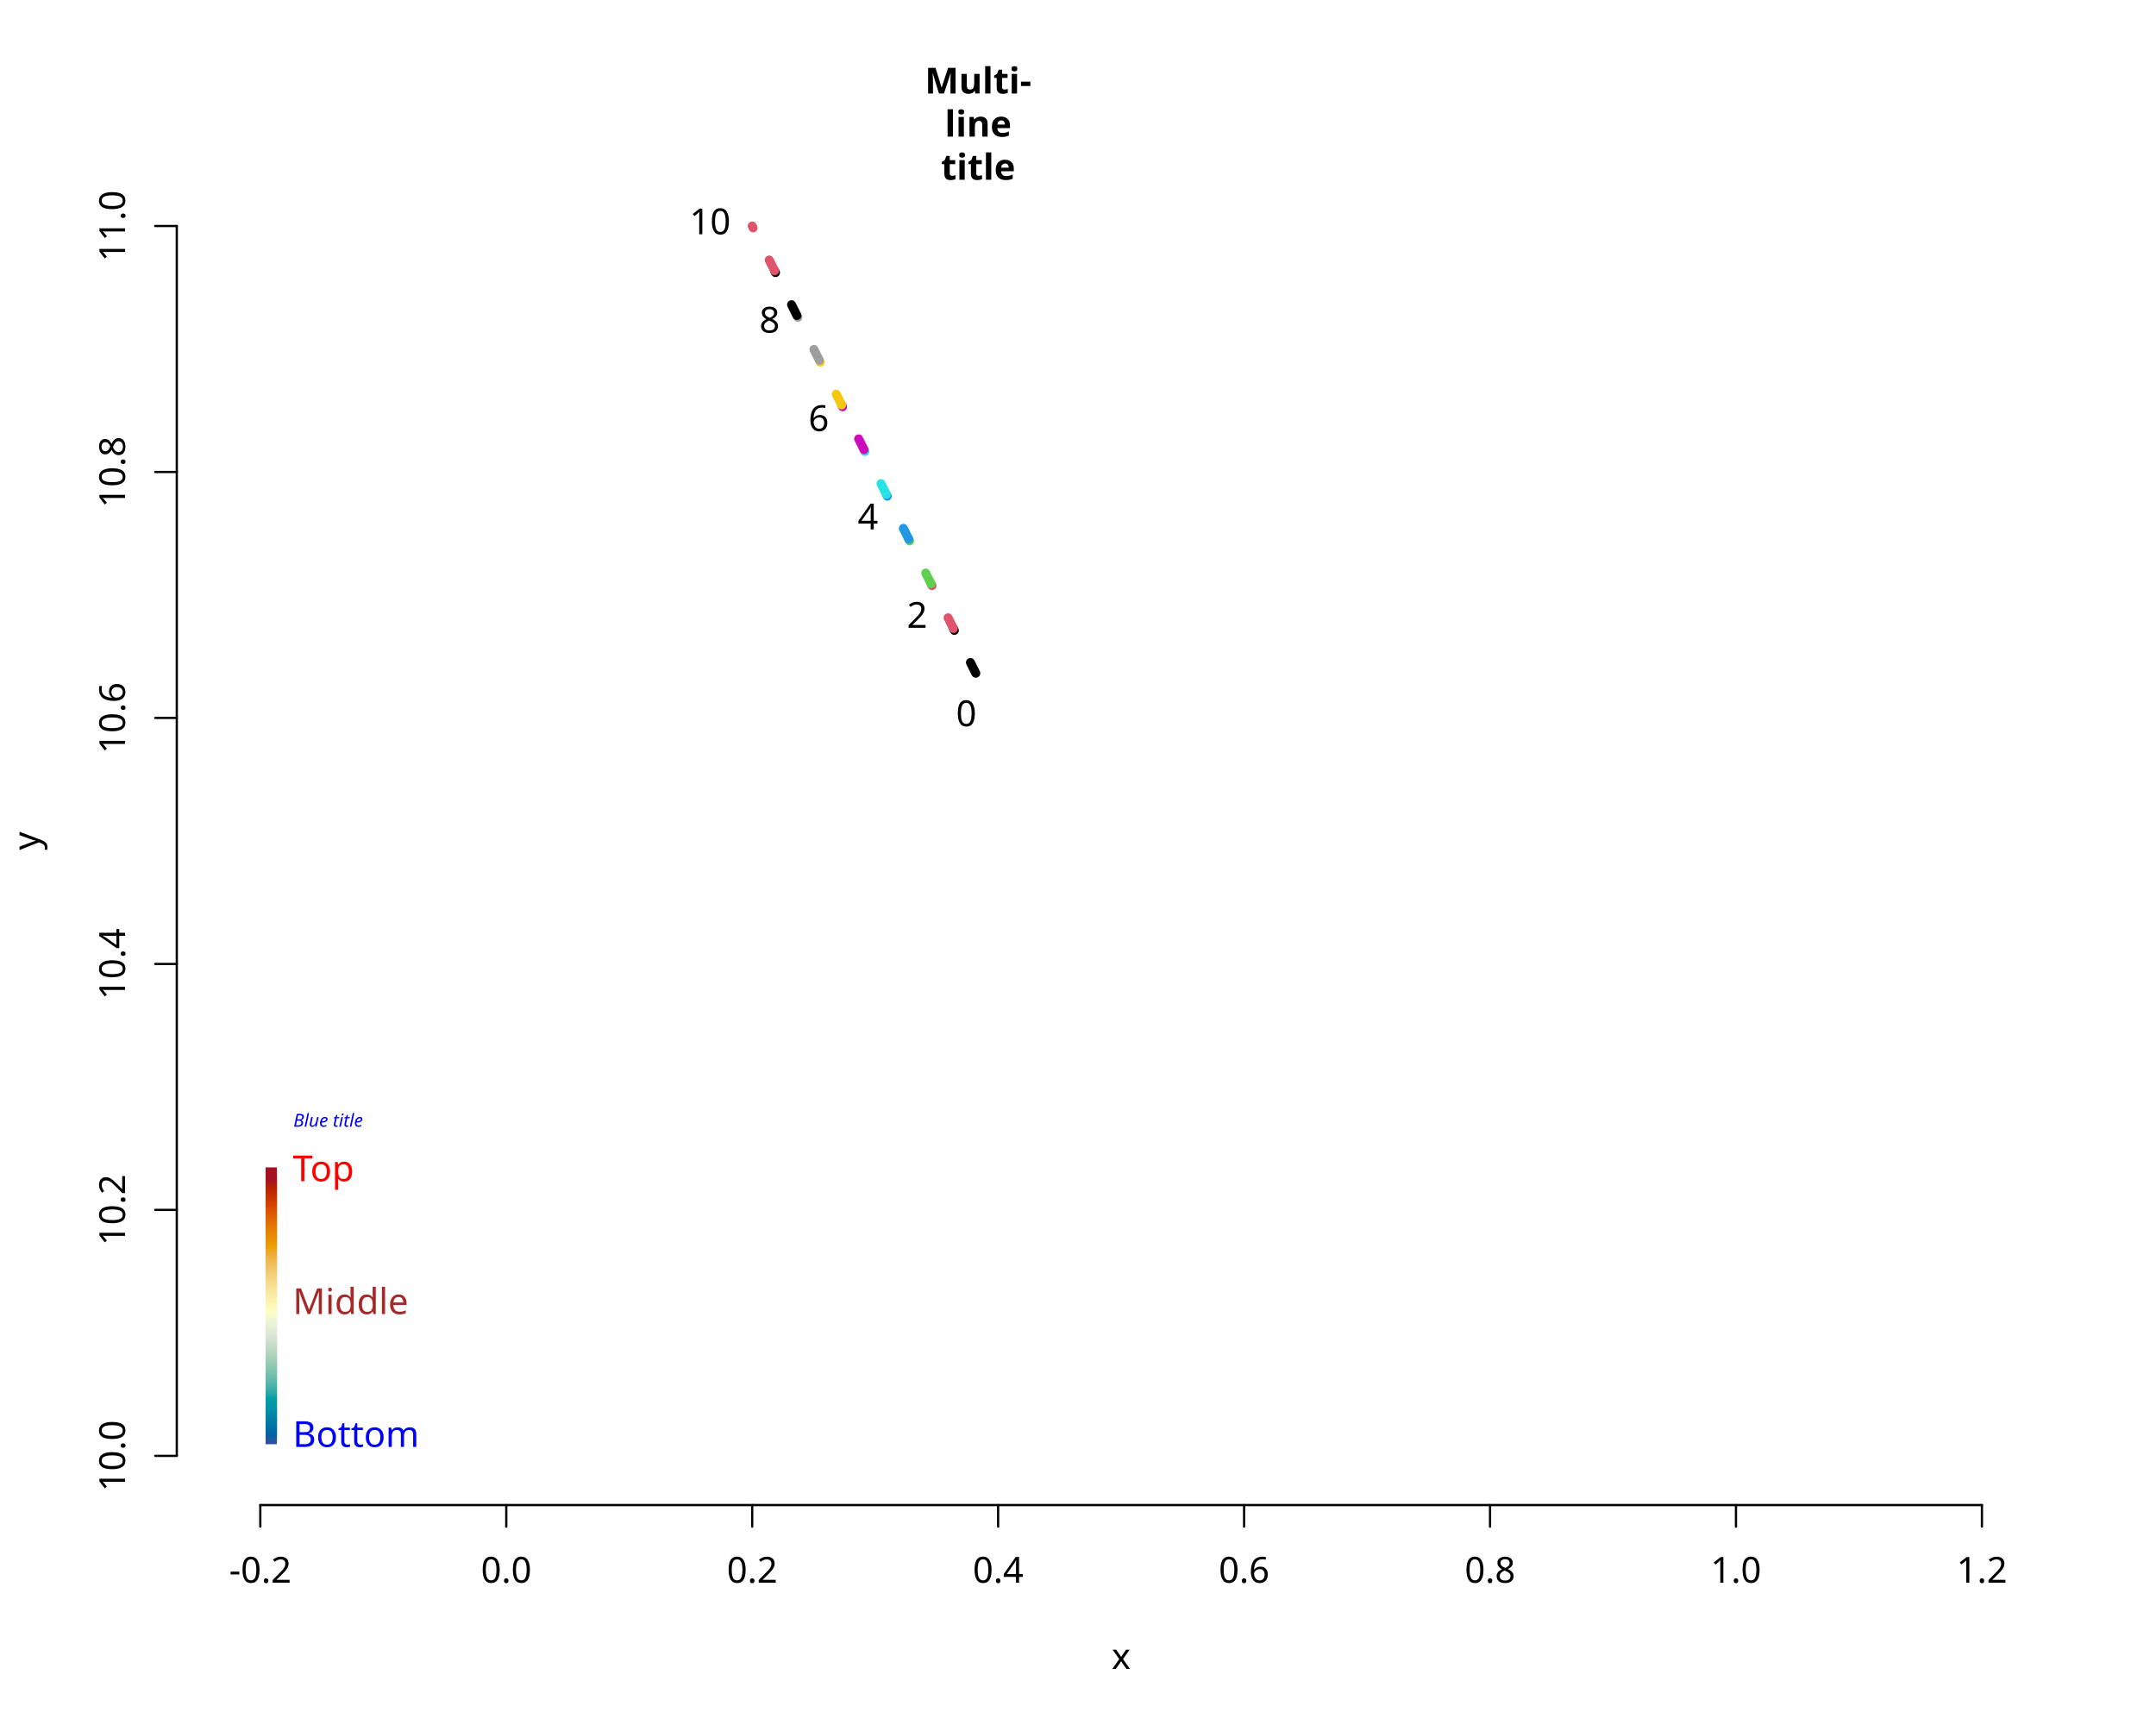
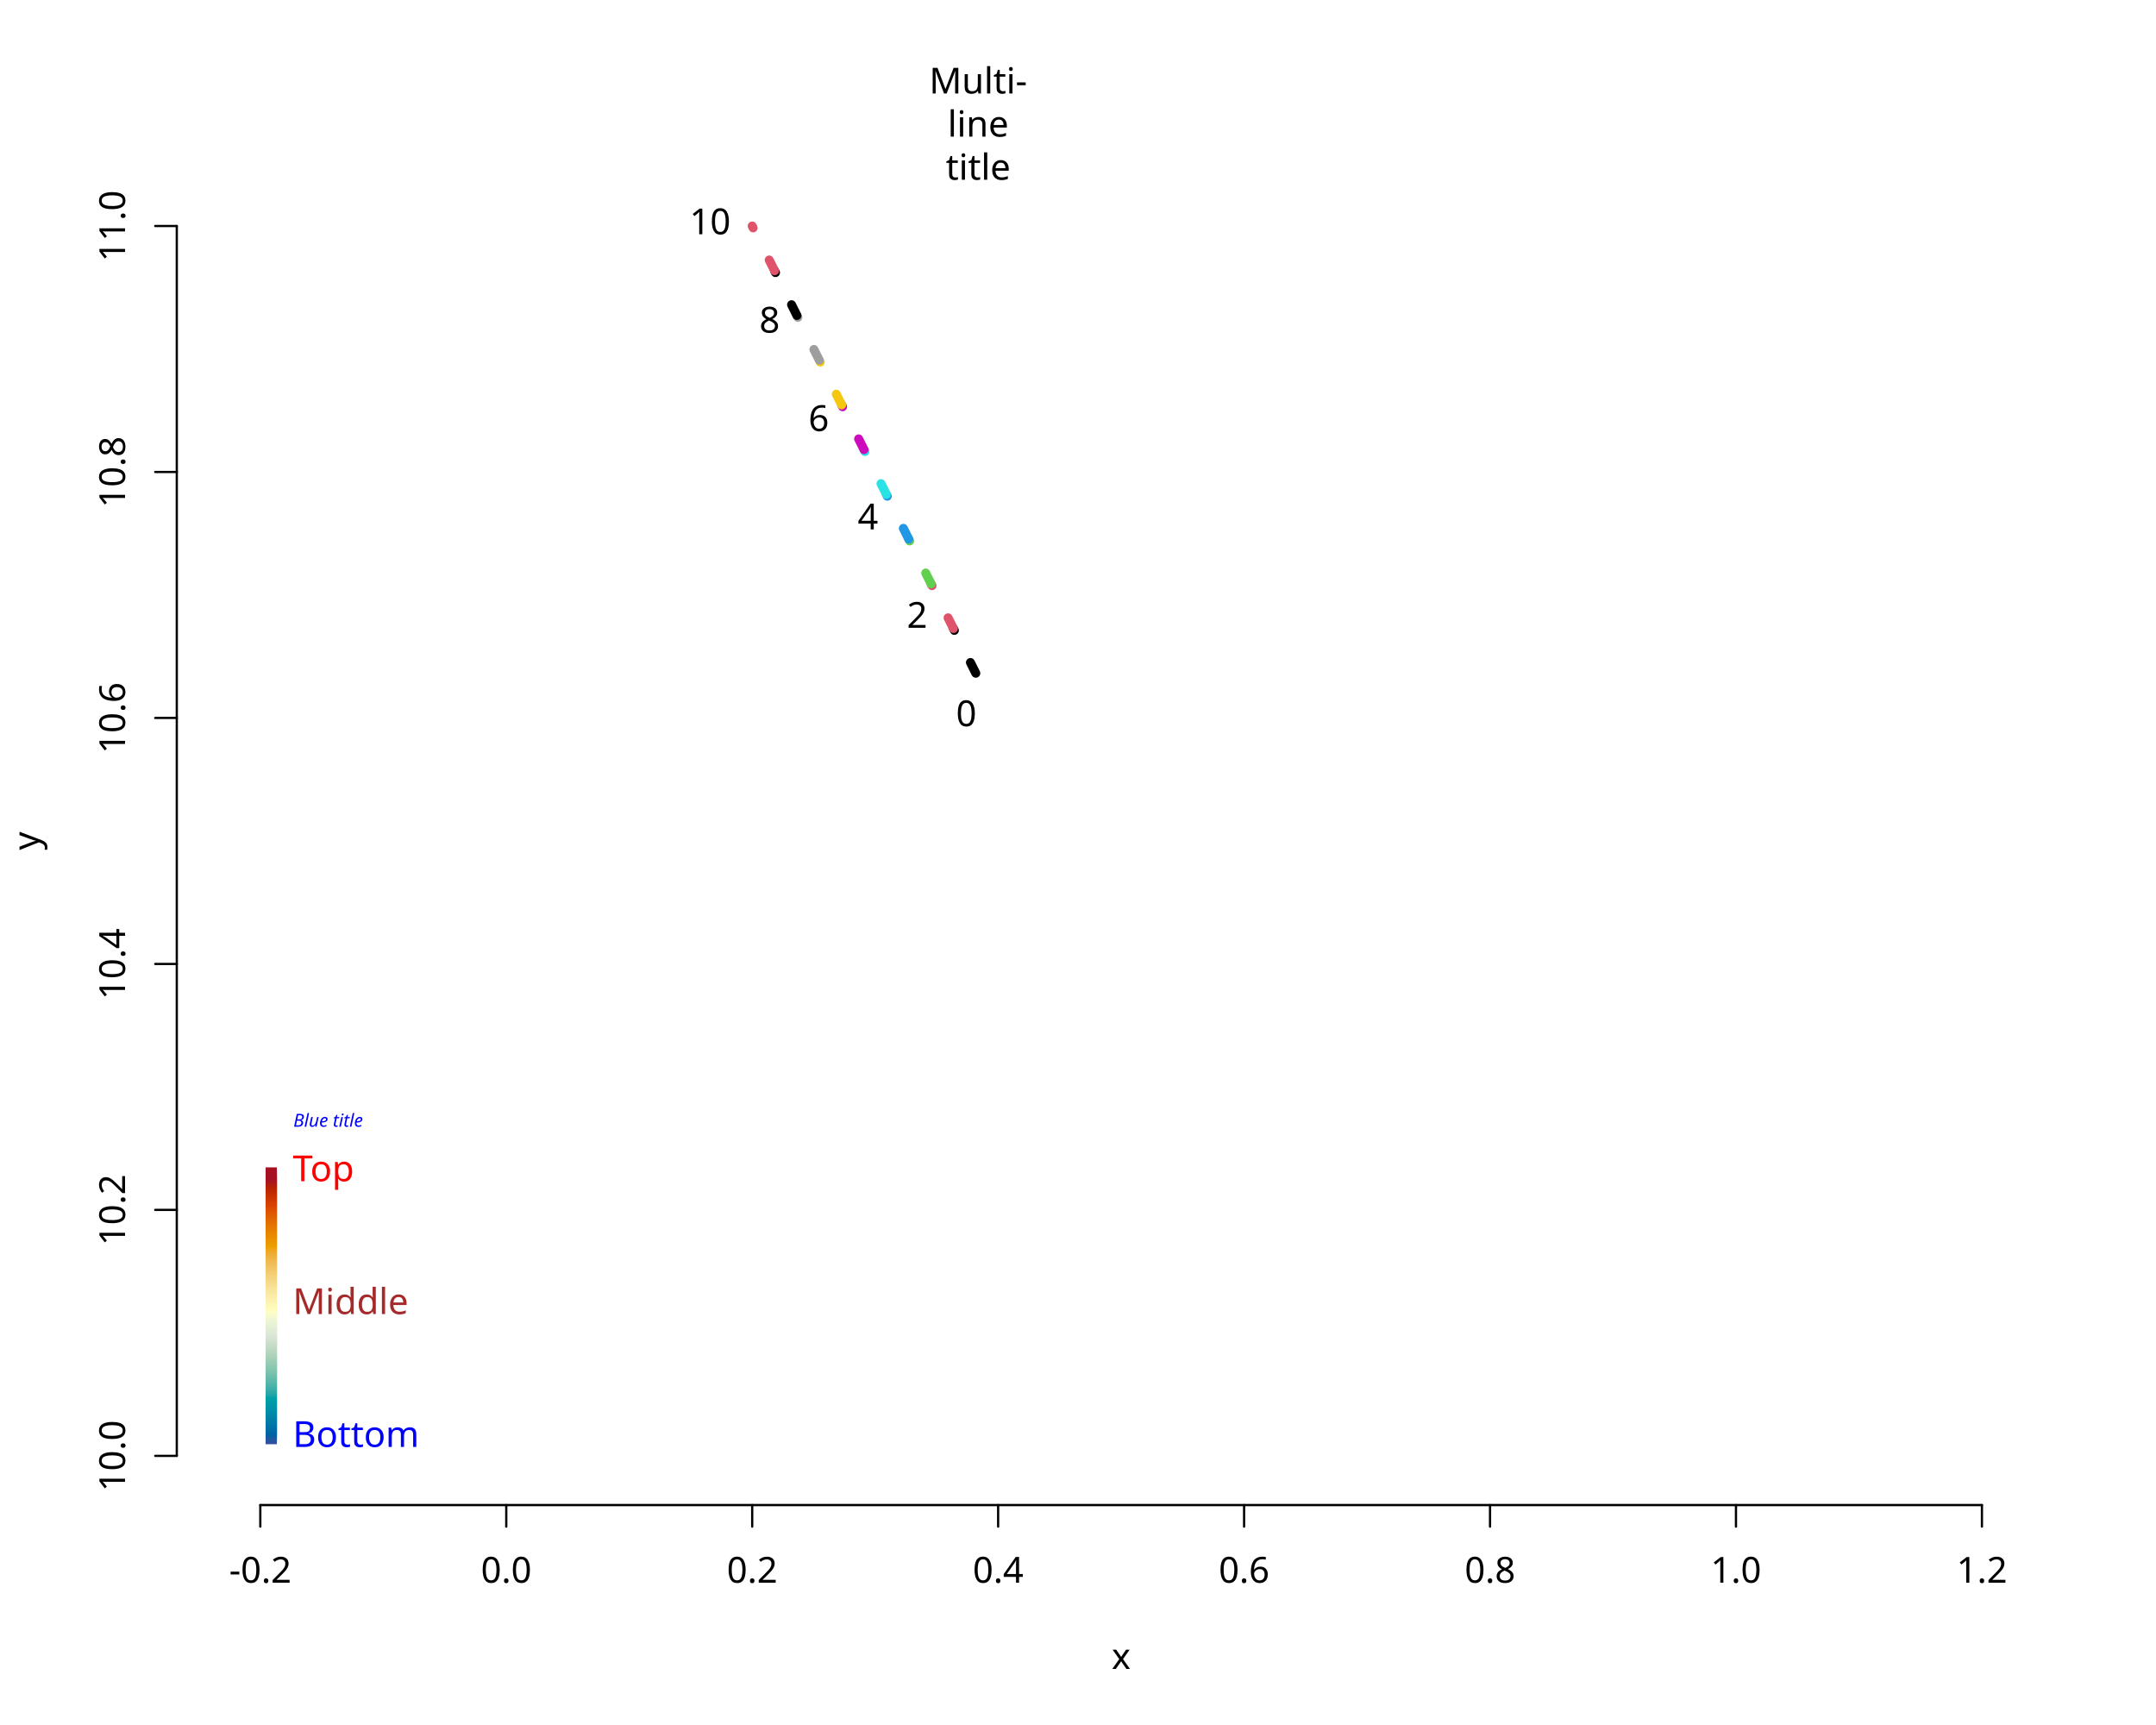
<svg xmlns="http://www.w3.org/2000/svg" class="svglite" data-engine-version="2.0" width="720.00pt" height="576.00pt" viewBox="0 0 720.00 576.00">
  <defs>
    <style type="text/css">
    .svglite line, .svglite polyline, .svglite polygon, .svglite path, .svglite rect, .svglite circle {
      fill: none;
      stroke: #000000;
      stroke-linecap: round;
      stroke-linejoin: round;
      stroke-miterlimit: 10.00;
    }
  </style>
  </defs>
  <rect width="100%" height="100%" style="stroke: none; fill: #FFFFFF;" />
  <defs>
    <clipPath id="cpMC4wMHw3MjAuMDB8MC4wMHw1NzYuMDA=">
      <rect x="0.00" y="0.00" width="720.00" height="576.00" />
    </clipPath>
  </defs>
  <g clip-path="url(#cpMC4wMHw3MjAuMDB8MC4wMHw1NzYuMDA=)">
    <line x1="86.93" y1="502.56" x2="661.87" y2="502.56" style="stroke-width: 0.75;" />
    <line x1="86.93" y1="502.56" x2="86.93" y2="509.76" style="stroke-width: 0.75;" />
    <line x1="169.07" y1="502.56" x2="169.07" y2="509.76" style="stroke-width: 0.75;" />
    <line x1="251.20" y1="502.56" x2="251.20" y2="509.76" style="stroke-width: 0.75;" />
    <line x1="333.33" y1="502.56" x2="333.33" y2="509.76" style="stroke-width: 0.75;" />
    <line x1="415.47" y1="502.56" x2="415.47" y2="509.76" style="stroke-width: 0.75;" />
    <line x1="497.60" y1="502.56" x2="497.60" y2="509.76" style="stroke-width: 0.75;" />
    <line x1="579.73" y1="502.56" x2="579.73" y2="509.76" style="stroke-width: 0.75;" />
    <line x1="661.87" y1="502.56" x2="661.87" y2="509.76" style="stroke-width: 0.75;" />
    <text x="86.93" y="528.48" text-anchor="middle" style="font-size: 12.00px; font-family: sans;" textLength="20.68px" lengthAdjust="spacingAndGlyphs">-0.2</text>
    <text x="169.07" y="528.48" text-anchor="middle" style="font-size: 12.00px; font-family: sans;" textLength="16.68px" lengthAdjust="spacingAndGlyphs">0.0</text>
    <text x="251.20" y="528.48" text-anchor="middle" style="font-size: 12.00px; font-family: sans;" textLength="16.68px" lengthAdjust="spacingAndGlyphs">0.2</text>
    <text x="333.33" y="528.48" text-anchor="middle" style="font-size: 12.00px; font-family: sans;" textLength="16.68px" lengthAdjust="spacingAndGlyphs">0.4</text>
    <text x="415.47" y="528.48" text-anchor="middle" style="font-size: 12.00px; font-family: sans;" textLength="16.68px" lengthAdjust="spacingAndGlyphs">0.6</text>
    <text x="497.60" y="528.48" text-anchor="middle" style="font-size: 12.00px; font-family: sans;" textLength="16.68px" lengthAdjust="spacingAndGlyphs">0.8</text>
    <text x="579.73" y="528.48" text-anchor="middle" style="font-size: 12.00px; font-family: sans;" textLength="16.68px" lengthAdjust="spacingAndGlyphs">1.0</text>
    <text x="661.87" y="528.48" text-anchor="middle" style="font-size: 12.00px; font-family: sans;" textLength="16.68px" lengthAdjust="spacingAndGlyphs">1.2</text>
    <line x1="59.04" y1="486.13" x2="59.04" y2="75.47" style="stroke-width: 0.75;" />
    <line x1="59.04" y1="486.13" x2="51.84" y2="486.13" style="stroke-width: 0.75;" />
    <line x1="59.04" y1="404.00" x2="51.84" y2="404.00" style="stroke-width: 0.75;" />
    <line x1="59.04" y1="321.87" x2="51.84" y2="321.87" style="stroke-width: 0.75;" />
    <line x1="59.04" y1="239.73" x2="51.84" y2="239.73" style="stroke-width: 0.75;" />
    <line x1="59.04" y1="157.60" x2="51.84" y2="157.60" style="stroke-width: 0.75;" />
    <line x1="59.04" y1="75.47" x2="51.84" y2="75.47" style="stroke-width: 0.75;" />
    <text transform="translate(41.76,486.13) rotate(-90)" text-anchor="middle" style="font-size: 12.00px; font-family: sans;" textLength="23.36px" lengthAdjust="spacingAndGlyphs">10.0</text>
    <text transform="translate(41.76,404.00) rotate(-90)" text-anchor="middle" style="font-size: 12.00px; font-family: sans;" textLength="23.36px" lengthAdjust="spacingAndGlyphs">10.2</text>
    <text transform="translate(41.76,321.87) rotate(-90)" text-anchor="middle" style="font-size: 12.00px; font-family: sans;" textLength="23.36px" lengthAdjust="spacingAndGlyphs">10.4</text>
    <text transform="translate(41.76,239.73) rotate(-90)" text-anchor="middle" style="font-size: 12.00px; font-family: sans;" textLength="23.36px" lengthAdjust="spacingAndGlyphs">10.6</text>
    <text transform="translate(41.76,157.60) rotate(-90)" text-anchor="middle" style="font-size: 12.00px; font-family: sans;" textLength="23.36px" lengthAdjust="spacingAndGlyphs">10.8</text>
    <text transform="translate(41.76,75.47) rotate(-90)" text-anchor="middle" style="font-size: 12.00px; font-family: sans;" textLength="23.36px" lengthAdjust="spacingAndGlyphs">11.0</text>
    <text x="374.40" y="557.28" text-anchor="middle" style="font-size: 12.00px; font-family: sans;" textLength="6.00px" lengthAdjust="spacingAndGlyphs">x</text>
    <text transform="translate(12.96,280.80) rotate(-90)" text-anchor="middle" style="font-size: 12.00px; font-family: sans;" textLength="6.00px" lengthAdjust="spacingAndGlyphs">y</text>
  </g>
  <defs>
    <clipPath id="cpNTkuMDR8Njg5Ljc2fDU5LjA0fDUwMi41Ng==">
      <rect x="59.04" y="59.04" width="630.72" height="443.52" />
    </clipPath>
  </defs>
  <g clip-path="url(#cpNTkuMDR8Njg5Ljc2fDU5LjA0fDUwMi41Ng==)">
    <line x1="90.58" y1="480.38" x2="90.58" y2="480.04" style="stroke-width: 3.75; stroke: #324DA0; stroke-linecap: square;" />
    <line x1="90.58" y1="480.04" x2="90.58" y2="479.69" style="stroke-width: 3.75; stroke: #2E4FA1; stroke-linecap: square;" />
    <line x1="90.58" y1="479.69" x2="90.58" y2="479.34" style="stroke-width: 3.75; stroke: #2A52A1; stroke-linecap: square;" />
    <line x1="90.58" y1="479.34" x2="90.58" y2="479.00" style="stroke-width: 3.75; stroke: #2654A2; stroke-linecap: square;" />
    <line x1="90.58" y1="479.00" x2="90.58" y2="478.65" style="stroke-width: 3.75; stroke: #2157A2; stroke-linecap: square;" />
    <line x1="90.58" y1="478.65" x2="90.58" y2="478.30" style="stroke-width: 3.75; stroke: #1B59A2; stroke-linecap: square;" />
    <line x1="90.58" y1="478.30" x2="90.58" y2="477.96" style="stroke-width: 3.75; stroke: #155CA3; stroke-linecap: square;" />
    <line x1="90.58" y1="477.96" x2="90.58" y2="477.61" style="stroke-width: 3.75; stroke: #0C5EA3; stroke-linecap: square;" />
    <line x1="90.58" y1="477.61" x2="90.58" y2="477.27" style="stroke-width: 3.75; stroke: #0160A3; stroke-linecap: square;" />
    <line x1="90.58" y1="477.27" x2="90.58" y2="476.92" style="stroke-width: 3.75; stroke: #0062A4; stroke-linecap: square;" />
    <line x1="90.58" y1="476.92" x2="90.58" y2="476.57" style="stroke-width: 3.75; stroke: #0065A4; stroke-linecap: square;" />
    <line x1="90.58" y1="476.57" x2="90.58" y2="476.23" style="stroke-width: 3.75; stroke: #0067A4; stroke-linecap: square;" />
    <line x1="90.58" y1="476.23" x2="90.58" y2="475.88" style="stroke-width: 3.75; stroke: #0069A5; stroke-linecap: square;" />
    <line x1="90.58" y1="475.88" x2="90.58" y2="475.53" style="stroke-width: 3.75; stroke: #006BA5; stroke-linecap: square;" />
    <line x1="90.58" y1="475.53" x2="90.58" y2="475.19" style="stroke-width: 3.75; stroke: #006DA5; stroke-linecap: square;" />
    <line x1="90.58" y1="475.19" x2="90.58" y2="474.84" style="stroke-width: 3.75; stroke: #006FA5; stroke-linecap: square;" />
    <line x1="90.58" y1="474.84" x2="90.58" y2="474.49" style="stroke-width: 3.75; stroke: #0071A6; stroke-linecap: square;" />
    <line x1="90.58" y1="474.49" x2="90.58" y2="474.15" style="stroke-width: 3.75; stroke: #0073A6; stroke-linecap: square;" />
    <line x1="90.58" y1="474.15" x2="90.58" y2="473.80" style="stroke-width: 3.75; stroke: #0075A6; stroke-linecap: square;" />
    <line x1="90.58" y1="473.80" x2="90.58" y2="473.45" style="stroke-width: 3.75; stroke: #0077A6; stroke-linecap: square;" />
    <line x1="90.58" y1="473.45" x2="90.58" y2="473.11" style="stroke-width: 3.75; stroke: #0079A6; stroke-linecap: square;" />
    <line x1="90.58" y1="473.11" x2="90.58" y2="472.76" style="stroke-width: 3.75; stroke: #007BA7; stroke-linecap: square;" />
    <line x1="90.58" y1="472.76" x2="90.58" y2="472.41" style="stroke-width: 3.75; stroke: #007DA7; stroke-linecap: square;" />
    <line x1="90.58" y1="472.41" x2="90.58" y2="472.07" style="stroke-width: 3.75; stroke: #007EA7; stroke-linecap: square;" />
    <line x1="90.58" y1="472.07" x2="90.58" y2="471.72" style="stroke-width: 3.75; stroke: #0080A7; stroke-linecap: square;" />
    <line x1="90.58" y1="471.72" x2="90.58" y2="471.37" style="stroke-width: 3.75; stroke: #0082A7; stroke-linecap: square;" />
    <line x1="90.58" y1="471.37" x2="90.58" y2="471.03" style="stroke-width: 3.75; stroke: #0084A7; stroke-linecap: square;" />
    <line x1="90.58" y1="471.03" x2="90.58" y2="470.68" style="stroke-width: 3.75; stroke: #0086A7; stroke-linecap: square;" />
    <line x1="90.58" y1="470.68" x2="90.58" y2="470.34" style="stroke-width: 3.75; stroke: #0087A7; stroke-linecap: square;" />
    <line x1="90.58" y1="470.34" x2="90.58" y2="469.99" style="stroke-width: 3.75; stroke: #0089A7; stroke-linecap: square;" />
    <line x1="90.58" y1="469.99" x2="90.58" y2="469.64" style="stroke-width: 3.75; stroke: #008BA8; stroke-linecap: square;" />
    <line x1="90.58" y1="469.64" x2="90.58" y2="469.30" style="stroke-width: 3.75; stroke: #008CA8; stroke-linecap: square;" />
    <line x1="90.58" y1="469.30" x2="90.58" y2="468.95" style="stroke-width: 3.75; stroke: #008EA8; stroke-linecap: square;" />
    <line x1="90.58" y1="468.95" x2="90.58" y2="468.60" style="stroke-width: 3.75; stroke: #0090A8; stroke-linecap: square;" />
    <line x1="90.58" y1="468.60" x2="90.58" y2="468.26" style="stroke-width: 3.75; stroke: #0091A8; stroke-linecap: square;" />
    <line x1="90.58" y1="468.26" x2="90.58" y2="467.91" style="stroke-width: 3.75; stroke: #0093A8; stroke-linecap: square;" />
    <line x1="90.58" y1="467.91" x2="90.58" y2="467.56" style="stroke-width: 3.75; stroke: #0095A8; stroke-linecap: square;" />
    <line x1="90.58" y1="467.56" x2="90.58" y2="467.22" style="stroke-width: 3.75; stroke: #0096A8; stroke-linecap: square;" />
    <line x1="90.58" y1="467.22" x2="90.58" y2="466.87" style="stroke-width: 3.75; stroke: #0098A8; stroke-linecap: square;" />
    <line x1="90.58" y1="466.87" x2="90.58" y2="466.52" style="stroke-width: 3.75; stroke: #0099A8; stroke-linecap: square;" />
    <line x1="90.58" y1="466.52" x2="90.58" y2="466.18" style="stroke-width: 3.75; stroke: #009BA8; stroke-linecap: square;" />
    <line x1="90.58" y1="466.18" x2="90.58" y2="465.83" style="stroke-width: 3.75; stroke: #009CA8; stroke-linecap: square;" />
    <line x1="90.58" y1="465.83" x2="90.58" y2="465.48" style="stroke-width: 3.75; stroke: #009EA8; stroke-linecap: square;" />
    <line x1="90.58" y1="465.48" x2="90.58" y2="465.14" style="stroke-width: 3.75; stroke: #009FA8; stroke-linecap: square;" />
    <line x1="90.58" y1="465.14" x2="90.58" y2="464.79" style="stroke-width: 3.75; stroke: #00A1A8; stroke-linecap: square;" />
    <line x1="90.58" y1="464.79" x2="90.58" y2="464.44" style="stroke-width: 3.75; stroke: #0BA2A8; stroke-linecap: square;" />
    <line x1="90.58" y1="464.44" x2="90.58" y2="464.10" style="stroke-width: 3.75; stroke: #16A4A8; stroke-linecap: square;" />
    <line x1="90.58" y1="464.10" x2="90.58" y2="463.75" style="stroke-width: 3.75; stroke: #1EA5A8; stroke-linecap: square;" />
    <line x1="90.58" y1="463.75" x2="90.58" y2="463.41" style="stroke-width: 3.75; stroke: #25A7A8; stroke-linecap: square;" />
    <line x1="90.58" y1="463.41" x2="90.58" y2="463.06" style="stroke-width: 3.75; stroke: #2BA8A9; stroke-linecap: square;" />
    <line x1="90.58" y1="463.06" x2="90.58" y2="462.71" style="stroke-width: 3.75; stroke: #30A9A9; stroke-linecap: square;" />
    <line x1="90.58" y1="462.71" x2="90.58" y2="462.37" style="stroke-width: 3.75; stroke: #36ABA9; stroke-linecap: square;" />
    <line x1="90.58" y1="462.37" x2="90.58" y2="462.02" style="stroke-width: 3.75; stroke: #3AACA9; stroke-linecap: square;" />
    <line x1="90.58" y1="462.02" x2="90.58" y2="461.67" style="stroke-width: 3.75; stroke: #3FADA9; stroke-linecap: square;" />
    <line x1="90.58" y1="461.67" x2="90.58" y2="461.33" style="stroke-width: 3.75; stroke: #43AFA9; stroke-linecap: square;" />
    <line x1="90.58" y1="461.33" x2="90.58" y2="460.98" style="stroke-width: 3.75; stroke: #48B0A9; stroke-linecap: square;" />
    <line x1="90.58" y1="460.98" x2="90.58" y2="460.63" style="stroke-width: 3.75; stroke: #4CB1A9; stroke-linecap: square;" />
    <line x1="90.58" y1="460.63" x2="90.58" y2="460.29" style="stroke-width: 3.75; stroke: #50B3AA; stroke-linecap: square;" />
    <line x1="90.58" y1="460.29" x2="90.58" y2="459.94" style="stroke-width: 3.75; stroke: #54B4AA; stroke-linecap: square;" />
    <line x1="90.58" y1="459.94" x2="90.58" y2="459.59" style="stroke-width: 3.75; stroke: #58B5AA; stroke-linecap: square;" />
    <line x1="90.58" y1="459.59" x2="90.58" y2="459.25" style="stroke-width: 3.75; stroke: #5BB7AA; stroke-linecap: square;" />
    <line x1="90.58" y1="459.25" x2="90.58" y2="458.90" style="stroke-width: 3.75; stroke: #5FB8AA; stroke-linecap: square;" />
    <line x1="90.58" y1="458.90" x2="90.58" y2="458.55" style="stroke-width: 3.75; stroke: #63B9AB; stroke-linecap: square;" />
    <line x1="90.58" y1="458.55" x2="90.58" y2="458.21" style="stroke-width: 3.75; stroke: #66BAAB; stroke-linecap: square;" />
    <line x1="90.58" y1="458.21" x2="90.58" y2="457.86" style="stroke-width: 3.75; stroke: #6ABBAB; stroke-linecap: square;" />
    <line x1="90.58" y1="457.86" x2="90.58" y2="457.51" style="stroke-width: 3.75; stroke: #6EBDAC; stroke-linecap: square;" />
    <line x1="90.58" y1="457.51" x2="90.58" y2="457.17" style="stroke-width: 3.75; stroke: #71BEAC; stroke-linecap: square;" />
    <line x1="90.58" y1="457.17" x2="90.58" y2="456.82" style="stroke-width: 3.75; stroke: #74BFAD; stroke-linecap: square;" />
    <line x1="90.58" y1="456.82" x2="90.58" y2="456.48" style="stroke-width: 3.75; stroke: #78C0AD; stroke-linecap: square;" />
    <line x1="90.58" y1="456.48" x2="90.58" y2="456.13" style="stroke-width: 3.75; stroke: #7BC1AE; stroke-linecap: square;" />
    <line x1="90.58" y1="456.13" x2="90.58" y2="455.78" style="stroke-width: 3.75; stroke: #7FC3AE; stroke-linecap: square;" />
    <line x1="90.58" y1="455.78" x2="90.58" y2="455.44" style="stroke-width: 3.75; stroke: #82C4AF; stroke-linecap: square;" />
    <line x1="90.58" y1="455.44" x2="90.58" y2="455.09" style="stroke-width: 3.75; stroke: #85C5AF; stroke-linecap: square;" />
    <line x1="90.58" y1="455.09" x2="90.58" y2="454.74" style="stroke-width: 3.75; stroke: #88C6B0; stroke-linecap: square;" />
    <line x1="90.58" y1="454.74" x2="90.58" y2="454.40" style="stroke-width: 3.75; stroke: #8BC7B1; stroke-linecap: square;" />
    <line x1="90.58" y1="454.40" x2="90.58" y2="454.05" style="stroke-width: 3.75; stroke: #8FC8B1; stroke-linecap: square;" />
    <line x1="90.58" y1="454.05" x2="90.58" y2="453.70" style="stroke-width: 3.75; stroke: #92C9B2; stroke-linecap: square;" />
    <line x1="90.58" y1="453.70" x2="90.58" y2="453.36" style="stroke-width: 3.75; stroke: #95CAB3; stroke-linecap: square;" />
    <line x1="90.58" y1="453.36" x2="90.58" y2="453.01" style="stroke-width: 3.75; stroke: #98CBB4; stroke-linecap: square;" />
    <line x1="90.58" y1="453.01" x2="90.58" y2="452.66" style="stroke-width: 3.75; stroke: #9BCCB4; stroke-linecap: square;" />
    <line x1="90.58" y1="452.66" x2="90.58" y2="452.32" style="stroke-width: 3.75; stroke: #9ECDB5; stroke-linecap: square;" />
    <line x1="90.58" y1="452.32" x2="90.58" y2="451.97" style="stroke-width: 3.75; stroke: #A1CEB6; stroke-linecap: square;" />
    <line x1="90.58" y1="451.97" x2="90.58" y2="451.62" style="stroke-width: 3.75; stroke: #A4CFB7; stroke-linecap: square;" />
    <line x1="90.58" y1="451.62" x2="90.58" y2="451.28" style="stroke-width: 3.75; stroke: #A7D0B8; stroke-linecap: square;" />
    <line x1="90.58" y1="451.28" x2="90.58" y2="450.93" style="stroke-width: 3.75; stroke: #AAD1B9; stroke-linecap: square;" />
    <line x1="90.58" y1="450.93" x2="90.58" y2="450.58" style="stroke-width: 3.75; stroke: #ACD2BB; stroke-linecap: square;" />
    <line x1="90.58" y1="450.58" x2="90.58" y2="450.24" style="stroke-width: 3.75; stroke: #AFD3BC; stroke-linecap: square;" />
    <line x1="90.58" y1="450.24" x2="90.58" y2="449.89" style="stroke-width: 3.75; stroke: #B2D4BD; stroke-linecap: square;" />
    <line x1="90.58" y1="449.89" x2="90.58" y2="449.55" style="stroke-width: 3.75; stroke: #B5D5BE; stroke-linecap: square;" />
    <line x1="90.58" y1="449.55" x2="90.58" y2="449.20" style="stroke-width: 3.75; stroke: #B8D6BF; stroke-linecap: square;" />
    <line x1="90.58" y1="449.20" x2="90.58" y2="448.85" style="stroke-width: 3.75; stroke: #BAD7C1; stroke-linecap: square;" />
    <line x1="90.58" y1="448.85" x2="90.58" y2="448.51" style="stroke-width: 3.75; stroke: #BDD8C2; stroke-linecap: square;" />
    <line x1="90.58" y1="448.51" x2="90.58" y2="448.16" style="stroke-width: 3.75; stroke: #BFD9C4; stroke-linecap: square;" />
    <line x1="90.58" y1="448.16" x2="90.58" y2="447.81" style="stroke-width: 3.75; stroke: #C2DAC5; stroke-linecap: square;" />
    <line x1="90.58" y1="447.81" x2="90.58" y2="447.47" style="stroke-width: 3.75; stroke: #C4DBC7; stroke-linecap: square;" />
    <line x1="90.58" y1="447.47" x2="90.58" y2="447.12" style="stroke-width: 3.75; stroke: #C7DCC8; stroke-linecap: square;" />
    <line x1="90.58" y1="447.12" x2="90.58" y2="446.77" style="stroke-width: 3.75; stroke: #C9DDCA; stroke-linecap: square;" />
    <line x1="90.58" y1="446.77" x2="90.58" y2="446.43" style="stroke-width: 3.75; stroke: #CCDECB; stroke-linecap: square;" />
    <line x1="90.58" y1="446.43" x2="90.58" y2="446.08" style="stroke-width: 3.75; stroke: #CEDFCD; stroke-linecap: square;" />
    <line x1="90.58" y1="446.08" x2="90.58" y2="445.73" style="stroke-width: 3.75; stroke: #D1E0CF; stroke-linecap: square;" />
    <line x1="90.58" y1="445.73" x2="90.58" y2="445.39" style="stroke-width: 3.75; stroke: #D3E1D1; stroke-linecap: square;" />
    <line x1="90.58" y1="445.39" x2="90.58" y2="445.04" style="stroke-width: 3.75; stroke: #D5E2D2; stroke-linecap: square;" />
    <line x1="90.58" y1="445.04" x2="90.58" y2="444.69" style="stroke-width: 3.75; stroke: #D7E2D4; stroke-linecap: square;" />
    <line x1="90.58" y1="444.69" x2="90.58" y2="444.35" style="stroke-width: 3.75; stroke: #D9E3D6; stroke-linecap: square;" />
    <line x1="90.58" y1="444.35" x2="90.58" y2="444.00" style="stroke-width: 3.75; stroke: #DBE5D7; stroke-linecap: square;" />
    <line x1="90.58" y1="444.00" x2="90.58" y2="443.66" style="stroke-width: 3.75; stroke: #DCE6D7; stroke-linecap: square;" />
    <line x1="90.58" y1="443.66" x2="90.58" y2="443.31" style="stroke-width: 3.75; stroke: #DDE7D7; stroke-linecap: square;" />
    <line x1="90.58" y1="443.31" x2="90.58" y2="442.96" style="stroke-width: 3.75; stroke: #DEE9D7; stroke-linecap: square;" />
    <line x1="90.58" y1="442.96" x2="90.58" y2="442.62" style="stroke-width: 3.75; stroke: #DFEAD7; stroke-linecap: square;" />
    <line x1="90.58" y1="442.62" x2="90.58" y2="442.27" style="stroke-width: 3.75; stroke: #E0EBD7; stroke-linecap: square;" />
    <line x1="90.58" y1="442.27" x2="90.58" y2="441.92" style="stroke-width: 3.75; stroke: #E1ECD7; stroke-linecap: square;" />
    <line x1="90.58" y1="441.92" x2="90.58" y2="441.58" style="stroke-width: 3.75; stroke: #E2EED6; stroke-linecap: square;" />
    <line x1="90.58" y1="441.58" x2="90.58" y2="441.23" style="stroke-width: 3.75; stroke: #E4EFD6; stroke-linecap: square;" />
    <line x1="90.58" y1="441.23" x2="90.58" y2="440.88" style="stroke-width: 3.75; stroke: #E5F0D6; stroke-linecap: square;" />
    <line x1="90.58" y1="440.88" x2="90.58" y2="440.54" style="stroke-width: 3.75; stroke: #E6F1D5; stroke-linecap: square;" />
    <line x1="90.58" y1="440.54" x2="90.58" y2="440.19" style="stroke-width: 3.75; stroke: #E8F2D5; stroke-linecap: square;" />
    <line x1="90.58" y1="440.19" x2="90.58" y2="439.84" style="stroke-width: 3.75; stroke: #E9F3D4; stroke-linecap: square;" />
    <line x1="90.58" y1="439.84" x2="90.58" y2="439.50" style="stroke-width: 3.75; stroke: #EBF4D4; stroke-linecap: square;" />
    <line x1="90.58" y1="439.50" x2="90.58" y2="439.15" style="stroke-width: 3.75; stroke: #ECF5D3; stroke-linecap: square;" />
    <line x1="90.58" y1="439.15" x2="90.58" y2="438.80" style="stroke-width: 3.75; stroke: #EEF6D2; stroke-linecap: square;" />
    <line x1="90.58" y1="438.80" x2="90.58" y2="438.46" style="stroke-width: 3.75; stroke: #EFF7D1; stroke-linecap: square;" />
    <line x1="90.58" y1="438.46" x2="90.58" y2="438.11" style="stroke-width: 3.75; stroke: #F1F8D0; stroke-linecap: square;" />
    <line x1="90.58" y1="438.11" x2="90.58" y2="437.76" style="stroke-width: 3.75; stroke: #F3F9CF; stroke-linecap: square;" />
    <line x1="90.58" y1="437.76" x2="90.58" y2="437.42" style="stroke-width: 3.75; stroke: #F5FACD; stroke-linecap: square;" />
    <line x1="90.58" y1="437.42" x2="90.58" y2="437.07" style="stroke-width: 3.75; stroke: #F7FBCC; stroke-linecap: square;" />
    <line x1="90.58" y1="437.07" x2="90.58" y2="436.72" style="stroke-width: 3.75; stroke: #F9FBC9; stroke-linecap: square;" />
    <line x1="90.58" y1="436.72" x2="90.58" y2="436.38" style="stroke-width: 3.75; stroke: #FBFCC7; stroke-linecap: square;" />
    <line x1="90.58" y1="436.38" x2="90.58" y2="436.03" style="stroke-width: 3.75; stroke: #FDFDC3; stroke-linecap: square;" />
    <line x1="90.58" y1="436.03" x2="90.58" y2="435.69" style="stroke-width: 3.75; stroke: #FEFCBE; stroke-linecap: square;" />
    <line x1="90.58" y1="435.69" x2="90.58" y2="435.34" style="stroke-width: 3.75; stroke: #FEFCBD; stroke-linecap: square;" />
    <line x1="90.58" y1="435.34" x2="90.58" y2="434.99" style="stroke-width: 3.75; stroke: #FEFBBC; stroke-linecap: square;" />
    <line x1="90.58" y1="434.99" x2="90.58" y2="434.65" style="stroke-width: 3.75; stroke: #FEFABB; stroke-linecap: square;" />
    <line x1="90.58" y1="434.65" x2="90.58" y2="434.30" style="stroke-width: 3.75; stroke: #FDF9B9; stroke-linecap: square;" />
    <line x1="90.58" y1="434.30" x2="90.58" y2="433.95" style="stroke-width: 3.75; stroke: #FDF8B8; stroke-linecap: square;" />
    <line x1="90.58" y1="433.95" x2="90.58" y2="433.61" style="stroke-width: 3.75; stroke: #FDF7B6; stroke-linecap: square;" />
    <line x1="90.58" y1="433.61" x2="90.58" y2="433.26" style="stroke-width: 3.75; stroke: #FDF6B5; stroke-linecap: square;" />
    <line x1="90.58" y1="433.26" x2="90.58" y2="432.91" style="stroke-width: 3.75; stroke: #FCF4B3; stroke-linecap: square;" />
    <line x1="90.58" y1="432.91" x2="90.58" y2="432.57" style="stroke-width: 3.75; stroke: #FCF3B1; stroke-linecap: square;" />
    <line x1="90.58" y1="432.57" x2="90.58" y2="432.22" style="stroke-width: 3.75; stroke: #FCF2B0; stroke-linecap: square;" />
    <line x1="90.58" y1="432.22" x2="90.58" y2="431.87" style="stroke-width: 3.75; stroke: #FBF1AE; stroke-linecap: square;" />
    <line x1="90.58" y1="431.87" x2="90.58" y2="431.53" style="stroke-width: 3.75; stroke: #FBF0AC; stroke-linecap: square;" />
    <line x1="90.58" y1="431.53" x2="90.58" y2="431.18" style="stroke-width: 3.75; stroke: #FBEEAA; stroke-linecap: square;" />
    <line x1="90.58" y1="431.18" x2="90.58" y2="430.83" style="stroke-width: 3.75; stroke: #FAEDA8; stroke-linecap: square;" />
    <line x1="90.58" y1="430.83" x2="90.58" y2="430.49" style="stroke-width: 3.75; stroke: #FAECA6; stroke-linecap: square;" />
    <line x1="90.58" y1="430.49" x2="90.58" y2="430.14" style="stroke-width: 3.75; stroke: #FAEAA4; stroke-linecap: square;" />
    <line x1="90.58" y1="430.14" x2="90.58" y2="429.79" style="stroke-width: 3.75; stroke: #F9E9A2; stroke-linecap: square;" />
    <line x1="90.58" y1="429.79" x2="90.58" y2="429.45" style="stroke-width: 3.75; stroke: #F9E8A0; stroke-linecap: square;" />
    <line x1="90.58" y1="429.45" x2="90.58" y2="429.10" style="stroke-width: 3.75; stroke: #F9E69E; stroke-linecap: square;" />
    <line x1="90.58" y1="429.10" x2="90.58" y2="428.76" style="stroke-width: 3.75; stroke: #F8E59C; stroke-linecap: square;" />
    <line x1="90.58" y1="428.76" x2="90.58" y2="428.41" style="stroke-width: 3.75; stroke: #F8E49A; stroke-linecap: square;" />
    <line x1="90.58" y1="428.41" x2="90.58" y2="428.06" style="stroke-width: 3.75; stroke: #F7E297; stroke-linecap: square;" />
    <line x1="90.58" y1="428.06" x2="90.58" y2="427.72" style="stroke-width: 3.75; stroke: #F7E195; stroke-linecap: square;" />
    <line x1="90.58" y1="427.72" x2="90.58" y2="427.37" style="stroke-width: 3.75; stroke: #F7DF93; stroke-linecap: square;" />
    <line x1="90.58" y1="427.37" x2="90.58" y2="427.02" style="stroke-width: 3.75; stroke: #F6DE90; stroke-linecap: square;" />
    <line x1="90.58" y1="427.02" x2="90.58" y2="426.68" style="stroke-width: 3.75; stroke: #F6DC8E; stroke-linecap: square;" />
    <line x1="90.58" y1="426.68" x2="90.58" y2="426.33" style="stroke-width: 3.75; stroke: #F6DB8C; stroke-linecap: square;" />
    <line x1="90.58" y1="426.33" x2="90.58" y2="425.98" style="stroke-width: 3.75; stroke: #F5D989; stroke-linecap: square;" />
    <line x1="90.58" y1="425.98" x2="90.58" y2="425.64" style="stroke-width: 3.75; stroke: #F5D887; stroke-linecap: square;" />
    <line x1="90.58" y1="425.64" x2="90.58" y2="425.29" style="stroke-width: 3.75; stroke: #F5D684; stroke-linecap: square;" />
    <line x1="90.58" y1="425.29" x2="90.58" y2="424.94" style="stroke-width: 3.75; stroke: #F5D582; stroke-linecap: square;" />
    <line x1="90.58" y1="424.94" x2="90.58" y2="424.60" style="stroke-width: 3.75; stroke: #F4D37F; stroke-linecap: square;" />
    <line x1="90.58" y1="424.60" x2="90.58" y2="424.25" style="stroke-width: 3.75; stroke: #F4D27C; stroke-linecap: square;" />
    <line x1="90.58" y1="424.25" x2="90.58" y2="423.90" style="stroke-width: 3.75; stroke: #F4D07A; stroke-linecap: square;" />
    <line x1="90.58" y1="423.90" x2="90.58" y2="423.56" style="stroke-width: 3.75; stroke: #F3CF77; stroke-linecap: square;" />
    <line x1="90.58" y1="423.56" x2="90.58" y2="423.21" style="stroke-width: 3.75; stroke: #F3CD74; stroke-linecap: square;" />
    <line x1="90.58" y1="423.21" x2="90.58" y2="422.87" style="stroke-width: 3.75; stroke: #F3CB71; stroke-linecap: square;" />
    <line x1="90.58" y1="422.87" x2="90.58" y2="422.52" style="stroke-width: 3.75; stroke: #F2CA6F; stroke-linecap: square;" />
    <line x1="90.58" y1="422.52" x2="90.58" y2="422.17" style="stroke-width: 3.75; stroke: #F2C86C; stroke-linecap: square;" />
    <line x1="90.58" y1="422.17" x2="90.58" y2="421.83" style="stroke-width: 3.75; stroke: #F2C669; stroke-linecap: square;" />
    <line x1="90.58" y1="421.83" x2="90.58" y2="421.48" style="stroke-width: 3.75; stroke: #F2C566; stroke-linecap: square;" />
    <line x1="90.58" y1="421.48" x2="90.58" y2="421.13" style="stroke-width: 3.75; stroke: #F1C363; stroke-linecap: square;" />
    <line x1="90.58" y1="421.13" x2="90.58" y2="420.79" style="stroke-width: 3.75; stroke: #F1C160; stroke-linecap: square;" />
    <line x1="90.58" y1="420.79" x2="90.58" y2="420.44" style="stroke-width: 3.75; stroke: #F1C05D; stroke-linecap: square;" />
    <line x1="90.58" y1="420.44" x2="90.58" y2="420.09" style="stroke-width: 3.75; stroke: #F0BE59; stroke-linecap: square;" />
    <line x1="90.58" y1="420.09" x2="90.58" y2="419.75" style="stroke-width: 3.75; stroke: #F0BC56; stroke-linecap: square;" />
    <line x1="90.58" y1="419.75" x2="90.58" y2="419.40" style="stroke-width: 3.75; stroke: #F0BB53; stroke-linecap: square;" />
    <line x1="90.58" y1="419.40" x2="90.58" y2="419.05" style="stroke-width: 3.75; stroke: #F0B94F; stroke-linecap: square;" />
    <line x1="90.58" y1="419.05" x2="90.58" y2="418.71" style="stroke-width: 3.75; stroke: #EFB74C; stroke-linecap: square;" />
    <line x1="90.58" y1="418.71" x2="90.58" y2="418.36" style="stroke-width: 3.75; stroke: #EFB548; stroke-linecap: square;" />
    <line x1="90.58" y1="418.36" x2="90.58" y2="418.01" style="stroke-width: 3.75; stroke: #EFB344; stroke-linecap: square;" />
    <line x1="90.58" y1="418.01" x2="90.58" y2="417.67" style="stroke-width: 3.75; stroke: #EFB240; stroke-linecap: square;" />
    <line x1="90.58" y1="417.67" x2="90.58" y2="417.32" style="stroke-width: 3.75; stroke: #EEB03C; stroke-linecap: square;" />
    <line x1="90.58" y1="417.32" x2="90.58" y2="416.97" style="stroke-width: 3.75; stroke: #EEAE38; stroke-linecap: square;" />
    <line x1="90.58" y1="416.97" x2="90.58" y2="416.63" style="stroke-width: 3.75; stroke: #EEAC33; stroke-linecap: square;" />
    <line x1="90.58" y1="416.63" x2="90.58" y2="416.28" style="stroke-width: 3.75; stroke: #EDAA2E; stroke-linecap: square;" />
    <line x1="90.58" y1="416.28" x2="90.58" y2="415.93" style="stroke-width: 3.75; stroke: #EDA829; stroke-linecap: square;" />
    <line x1="90.58" y1="415.93" x2="90.58" y2="415.59" style="stroke-width: 3.75; stroke: #EDA723; stroke-linecap: square;" />
    <line x1="90.58" y1="415.59" x2="90.58" y2="415.24" style="stroke-width: 3.75; stroke: #EDA51B; stroke-linecap: square;" />
    <line x1="90.58" y1="415.24" x2="90.58" y2="414.90" style="stroke-width: 3.75; stroke: #ECA312; stroke-linecap: square;" />
    <line x1="90.58" y1="414.90" x2="90.58" y2="414.55" style="stroke-width: 3.75; stroke: #ECA104; stroke-linecap: square;" />
    <line x1="90.58" y1="414.55" x2="90.58" y2="414.20" style="stroke-width: 3.75; stroke: #EC9F00; stroke-linecap: square;" />
    <line x1="90.58" y1="414.20" x2="90.58" y2="413.86" style="stroke-width: 3.75; stroke: #EB9D00; stroke-linecap: square;" />
    <line x1="90.58" y1="413.86" x2="90.58" y2="413.51" style="stroke-width: 3.75; stroke: #EB9B00; stroke-linecap: square;" />
    <line x1="90.58" y1="413.51" x2="90.58" y2="413.16" style="stroke-width: 3.75; stroke: #EB9900; stroke-linecap: square;" />
    <line x1="90.58" y1="413.16" x2="90.58" y2="412.82" style="stroke-width: 3.75; stroke: #EA9700; stroke-linecap: square;" />
    <line x1="90.58" y1="412.82" x2="90.58" y2="412.47" style="stroke-width: 3.75; stroke: #EA9500; stroke-linecap: square;" />
    <line x1="90.58" y1="412.47" x2="90.58" y2="412.12" style="stroke-width: 3.75; stroke: #EA9300; stroke-linecap: square;" />
    <line x1="90.58" y1="412.12" x2="90.58" y2="411.78" style="stroke-width: 3.75; stroke: #EA9100; stroke-linecap: square;" />
    <line x1="90.58" y1="411.78" x2="90.58" y2="411.43" style="stroke-width: 3.75; stroke: #E98F00; stroke-linecap: square;" />
    <line x1="90.58" y1="411.43" x2="90.58" y2="411.08" style="stroke-width: 3.75; stroke: #E98D00; stroke-linecap: square;" />
    <line x1="90.58" y1="411.08" x2="90.58" y2="410.74" style="stroke-width: 3.75; stroke: #E88B00; stroke-linecap: square;" />
    <line x1="90.58" y1="410.74" x2="90.58" y2="410.39" style="stroke-width: 3.75; stroke: #E88900; stroke-linecap: square;" />
    <line x1="90.58" y1="410.39" x2="90.58" y2="410.04" style="stroke-width: 3.75; stroke: #E88700; stroke-linecap: square;" />
    <line x1="90.58" y1="410.04" x2="90.58" y2="409.70" style="stroke-width: 3.75; stroke: #E78400; stroke-linecap: square;" />
    <line x1="90.58" y1="409.70" x2="90.58" y2="409.35" style="stroke-width: 3.75; stroke: #E78200; stroke-linecap: square;" />
    <line x1="90.58" y1="409.35" x2="90.58" y2="409.00" style="stroke-width: 3.75; stroke: #E78000; stroke-linecap: square;" />
    <line x1="90.58" y1="409.00" x2="90.58" y2="408.66" style="stroke-width: 3.75; stroke: #E67E00; stroke-linecap: square;" />
    <line x1="90.58" y1="408.66" x2="90.58" y2="408.31" style="stroke-width: 3.75; stroke: #E67C00; stroke-linecap: square;" />
    <line x1="90.58" y1="408.31" x2="90.58" y2="407.97" style="stroke-width: 3.75; stroke: #E57900; stroke-linecap: square;" />
    <line x1="90.58" y1="407.97" x2="90.58" y2="407.62" style="stroke-width: 3.75; stroke: #E57700; stroke-linecap: square;" />
    <line x1="90.58" y1="407.62" x2="90.58" y2="407.27" style="stroke-width: 3.75; stroke: #E57500; stroke-linecap: square;" />
    <line x1="90.58" y1="407.27" x2="90.58" y2="406.93" style="stroke-width: 3.75; stroke: #E47300; stroke-linecap: square;" />
    <line x1="90.58" y1="406.93" x2="90.58" y2="406.58" style="stroke-width: 3.75; stroke: #E47000; stroke-linecap: square;" />
    <line x1="90.58" y1="406.58" x2="90.58" y2="406.23" style="stroke-width: 3.75; stroke: #E36E00; stroke-linecap: square;" />
    <line x1="90.58" y1="406.23" x2="90.58" y2="405.89" style="stroke-width: 3.75; stroke: #E36C00; stroke-linecap: square;" />
    <line x1="90.58" y1="405.89" x2="90.58" y2="405.54" style="stroke-width: 3.75; stroke: #E26900; stroke-linecap: square;" />
    <line x1="90.58" y1="405.54" x2="90.58" y2="405.19" style="stroke-width: 3.75; stroke: #E26700; stroke-linecap: square;" />
    <line x1="90.58" y1="405.19" x2="90.58" y2="404.85" style="stroke-width: 3.75; stroke: #E16400; stroke-linecap: square;" />
    <line x1="90.58" y1="404.85" x2="90.58" y2="404.50" style="stroke-width: 3.75; stroke: #E16200; stroke-linecap: square;" />
    <line x1="90.58" y1="404.50" x2="90.58" y2="404.15" style="stroke-width: 3.75; stroke: #E05F00; stroke-linecap: square;" />
    <line x1="90.58" y1="404.15" x2="90.58" y2="403.81" style="stroke-width: 3.75; stroke: #E05C00; stroke-linecap: square;" />
    <line x1="90.58" y1="403.81" x2="90.58" y2="403.46" style="stroke-width: 3.75; stroke: #DF5A00; stroke-linecap: square;" />
    <line x1="90.58" y1="403.46" x2="90.58" y2="403.11" style="stroke-width: 3.75; stroke: #DF5700; stroke-linecap: square;" />
    <line x1="90.58" y1="403.11" x2="90.58" y2="402.77" style="stroke-width: 3.75; stroke: #DE5400; stroke-linecap: square;" />
    <line x1="90.58" y1="402.77" x2="90.58" y2="402.42" style="stroke-width: 3.75; stroke: #DE5200; stroke-linecap: square;" />
    <line x1="90.58" y1="402.42" x2="90.58" y2="402.07" style="stroke-width: 3.75; stroke: #DD4F00; stroke-linecap: square;" />
    <line x1="90.58" y1="402.07" x2="90.58" y2="401.73" style="stroke-width: 3.75; stroke: #DD4C00; stroke-linecap: square;" />
    <line x1="90.58" y1="401.73" x2="90.58" y2="401.38" style="stroke-width: 3.75; stroke: #DC4900; stroke-linecap: square;" />
    <line x1="90.58" y1="401.38" x2="90.58" y2="401.04" style="stroke-width: 3.75; stroke: #DC4600; stroke-linecap: square;" />
    <line x1="90.58" y1="401.04" x2="90.58" y2="400.69" style="stroke-width: 3.75; stroke: #DA4400; stroke-linecap: square;" />
    <line x1="90.58" y1="400.69" x2="90.58" y2="400.34" style="stroke-width: 3.75; stroke: #D84200; stroke-linecap: square;" />
    <line x1="90.58" y1="400.34" x2="90.58" y2="400.00" style="stroke-width: 3.75; stroke: #D64000; stroke-linecap: square;" />
    <line x1="90.58" y1="400.00" x2="90.58" y2="399.65" style="stroke-width: 3.75; stroke: #D43E00; stroke-linecap: square;" />
    <line x1="90.58" y1="399.65" x2="90.58" y2="399.30" style="stroke-width: 3.75; stroke: #D23C00; stroke-linecap: square;" />
    <line x1="90.58" y1="399.30" x2="90.58" y2="398.96" style="stroke-width: 3.75; stroke: #D03A00; stroke-linecap: square;" />
    <line x1="90.58" y1="398.96" x2="90.58" y2="398.61" style="stroke-width: 3.75; stroke: #CF3800; stroke-linecap: square;" />
    <line x1="90.58" y1="398.61" x2="90.58" y2="398.26" style="stroke-width: 3.75; stroke: #CD3600; stroke-linecap: square;" />
    <line x1="90.58" y1="398.26" x2="90.58" y2="397.92" style="stroke-width: 3.75; stroke: #CB3400; stroke-linecap: square;" />
    <line x1="90.58" y1="397.92" x2="90.58" y2="397.57" style="stroke-width: 3.75; stroke: #C93200; stroke-linecap: square;" />
    <line x1="90.58" y1="397.57" x2="90.58" y2="397.22" style="stroke-width: 3.75; stroke: #C73100; stroke-linecap: square;" />
    <line x1="90.58" y1="397.22" x2="90.58" y2="396.88" style="stroke-width: 3.75; stroke: #C52F00; stroke-linecap: square;" />
    <line x1="90.58" y1="396.88" x2="90.58" y2="396.53" style="stroke-width: 3.75; stroke: #C32D00; stroke-linecap: square;" />
    <line x1="90.58" y1="396.53" x2="90.58" y2="396.18" style="stroke-width: 3.75; stroke: #C12B00; stroke-linecap: square;" />
    <line x1="90.58" y1="396.18" x2="90.58" y2="395.84" style="stroke-width: 3.75; stroke: #BF2900; stroke-linecap: square;" />
    <line x1="90.58" y1="395.84" x2="90.58" y2="395.49" style="stroke-width: 3.75; stroke: #BD2700; stroke-linecap: square;" />
    <line x1="90.58" y1="395.49" x2="90.58" y2="395.14" style="stroke-width: 3.75; stroke: #BA2500; stroke-linecap: square;" />
    <line x1="90.58" y1="395.14" x2="90.58" y2="394.80" style="stroke-width: 3.75; stroke: #B82300; stroke-linecap: square;" />
    <line x1="90.58" y1="394.80" x2="90.58" y2="394.45" style="stroke-width: 3.75; stroke: #B62100; stroke-linecap: square;" />
    <line x1="90.58" y1="394.45" x2="90.58" y2="394.11" style="stroke-width: 3.75; stroke: #B41F07; stroke-linecap: square;" />
    <line x1="90.58" y1="394.11" x2="90.58" y2="393.76" style="stroke-width: 3.75; stroke: #B21D0E; stroke-linecap: square;" />
    <line x1="90.58" y1="393.76" x2="90.58" y2="393.41" style="stroke-width: 3.75; stroke: #B01B14; stroke-linecap: square;" />
    <line x1="90.58" y1="393.41" x2="90.58" y2="393.07" style="stroke-width: 3.75; stroke: #AE1918; stroke-linecap: square;" />
    <line x1="90.58" y1="393.07" x2="90.58" y2="392.72" style="stroke-width: 3.75; stroke: #AC171B; stroke-linecap: square;" />
    <line x1="90.58" y1="392.72" x2="90.58" y2="392.37" style="stroke-width: 3.75; stroke: #A9151E; stroke-linecap: square;" />
    <line x1="90.58" y1="392.37" x2="90.58" y2="392.03" style="stroke-width: 3.75; stroke: #A71320; stroke-linecap: square;" />
    <line x1="90.58" y1="392.03" x2="90.58" y2="391.68" style="stroke-width: 3.75; stroke: #A51122; stroke-linecap: square;" />
    <text x="97.78" y="483.14" style="font-size: 12.00px; fill: #0000FF; font-family: sans;" textLength="38.02px" lengthAdjust="spacingAndGlyphs">Bottom</text>
    <text x="97.78" y="438.78" style="font-size: 12.00px; fill: #A52A2A; font-family: sans;" textLength="35.35px" lengthAdjust="spacingAndGlyphs">Middle</text>
    <text x="97.78" y="394.43" style="font-size: 12.00px; fill: #FF0000; font-family: sans;" textLength="20.68px" lengthAdjust="spacingAndGlyphs">Top</text>
    <text x="109.59" y="376.22" text-anchor="middle" style="font-size: 6.00px; font-style: italic; fill: #0000FF; font-family: sans;" textLength="23.01px" lengthAdjust="spacingAndGlyphs">Blue title</text>
    <line x1="333.33" y1="239.73" x2="325.87" y2="224.80" style="stroke-width: 3.00; stroke: #FFFFFF; stroke-dasharray: 4.00,12.00;" />
    <line x1="325.87" y1="224.80" x2="318.40" y2="209.87" style="stroke-width: 3.00; stroke-dasharray: 4.00,12.00;" />
    <line x1="318.40" y1="209.87" x2="310.93" y2="194.93" style="stroke-width: 3.00; stroke: #DF536B; stroke-dasharray: 4.00,12.00;" />
    <line x1="310.93" y1="194.93" x2="303.47" y2="180.00" style="stroke-width: 3.00; stroke: #61D04F; stroke-dasharray: 4.00,12.00;" />
    <line x1="303.47" y1="180.00" x2="296.00" y2="165.07" style="stroke-width: 3.00; stroke: #2297E6; stroke-dasharray: 4.00,12.00;" />
    <line x1="296.00" y1="165.07" x2="288.53" y2="150.13" style="stroke-width: 3.00; stroke: #28E2E5; stroke-dasharray: 4.00,12.00;" />
    <line x1="288.53" y1="150.13" x2="281.07" y2="135.20" style="stroke-width: 3.00; stroke: #CD0BBC; stroke-dasharray: 4.00,12.00;" />
    <line x1="281.07" y1="135.20" x2="273.60" y2="120.27" style="stroke-width: 3.00; stroke: #F5C710; stroke-dasharray: 4.00,12.00;" />
    <line x1="273.60" y1="120.27" x2="266.13" y2="105.33" style="stroke-width: 3.00; stroke: #9E9E9E; stroke-dasharray: 4.00,12.00;" />
    <line x1="266.13" y1="105.33" x2="258.67" y2="90.40" style="stroke-width: 3.00; stroke-dasharray: 4.00,12.00;" />
    <line x1="258.67" y1="90.40" x2="251.20" y2="75.47" style="stroke-width: 3.00; stroke: #DF536B; stroke-dasharray: 4.00,12.00;" />
  </g>
  <g clip-path="url(#cpMC4wMHw3MjAuMDB8MC4wMHw1NzYuMDA=)">
    <text x="326.13" y="242.49" text-anchor="end" style="font-size: 12.00px; font-family: sans;" textLength="6.67px" lengthAdjust="spacingAndGlyphs">0</text>
    <text x="309.71" y="209.63" text-anchor="end" style="font-size: 12.00px; font-family: sans;" textLength="6.67px" lengthAdjust="spacingAndGlyphs">2</text>
    <text x="293.28" y="176.78" text-anchor="end" style="font-size: 12.00px; font-family: sans;" textLength="6.67px" lengthAdjust="spacingAndGlyphs">4</text>
    <text x="276.85" y="143.93" text-anchor="end" style="font-size: 12.00px; font-family: sans;" textLength="6.67px" lengthAdjust="spacingAndGlyphs">6</text>
    <text x="260.43" y="111.07" text-anchor="end" style="font-size: 12.00px; font-family: sans;" textLength="6.67px" lengthAdjust="spacingAndGlyphs">8</text>
    <text x="244.00" y="78.22" text-anchor="end" style="font-size: 12.00px; font-family: sans;" textLength="13.35px" lengthAdjust="spacingAndGlyphs">10</text>
-     <text x="326.66" y="31.21" text-anchor="middle" style="font-size: 12.00px; font-weight: bold; font-family: sans;" textLength="29.33px" lengthAdjust="spacingAndGlyphs">Multi-</text>
-     <text x="326.66" y="45.61" text-anchor="middle" style="font-size: 12.00px; font-weight: bold; font-family: sans;" textLength="18.68px" lengthAdjust="spacingAndGlyphs">line</text>
-     <text x="326.66" y="60.01" text-anchor="middle" style="font-size: 12.00px; font-weight: bold; font-family: sans;" textLength="18.67px" lengthAdjust="spacingAndGlyphs">title</text>
+     <text x="326.66" y="31.21" text-anchor="middle" style="font-size: 12.00px; font-family: sans;" textLength="29.33px" lengthAdjust="spacingAndGlyphs">Multi-</text>
+     <text x="326.66" y="45.61" text-anchor="middle" style="font-size: 12.00px; font-family: sans;" textLength="18.68px" lengthAdjust="spacingAndGlyphs">line</text>
+     <text x="326.66" y="60.01" text-anchor="middle" style="font-size: 12.00px; font-family: sans;" textLength="18.67px" lengthAdjust="spacingAndGlyphs">title</text>
  </g>
</svg>
